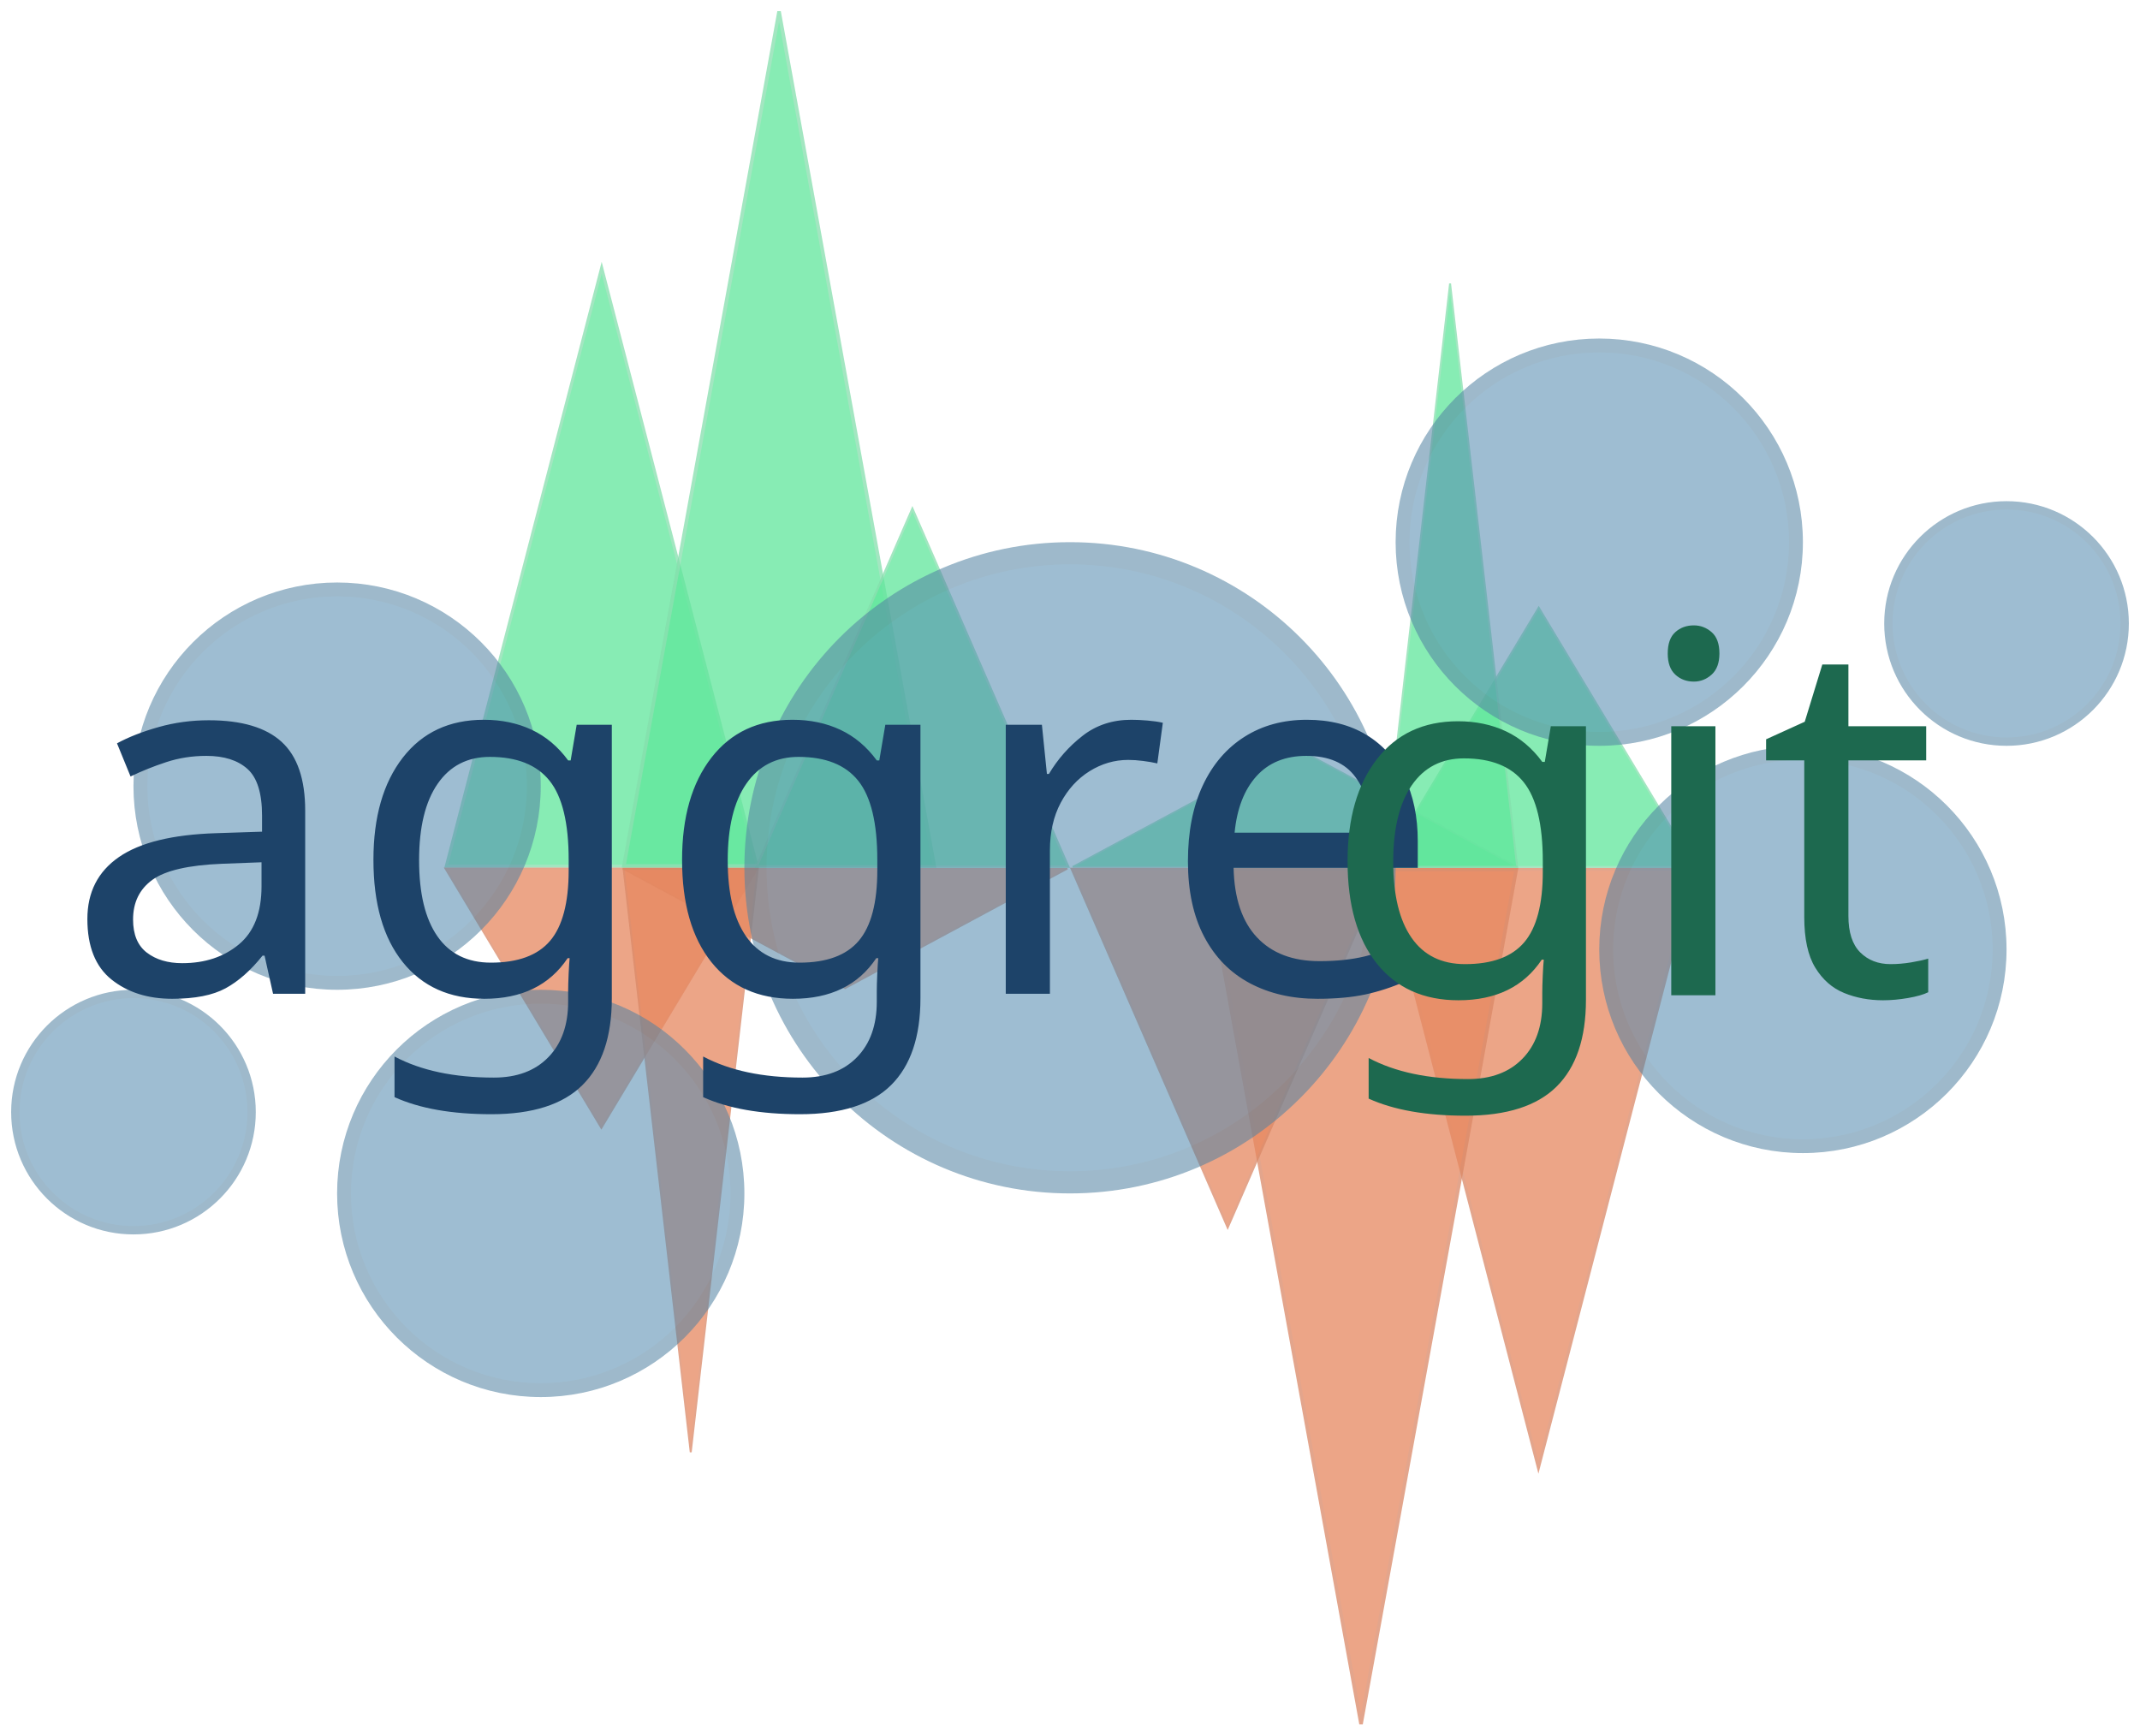
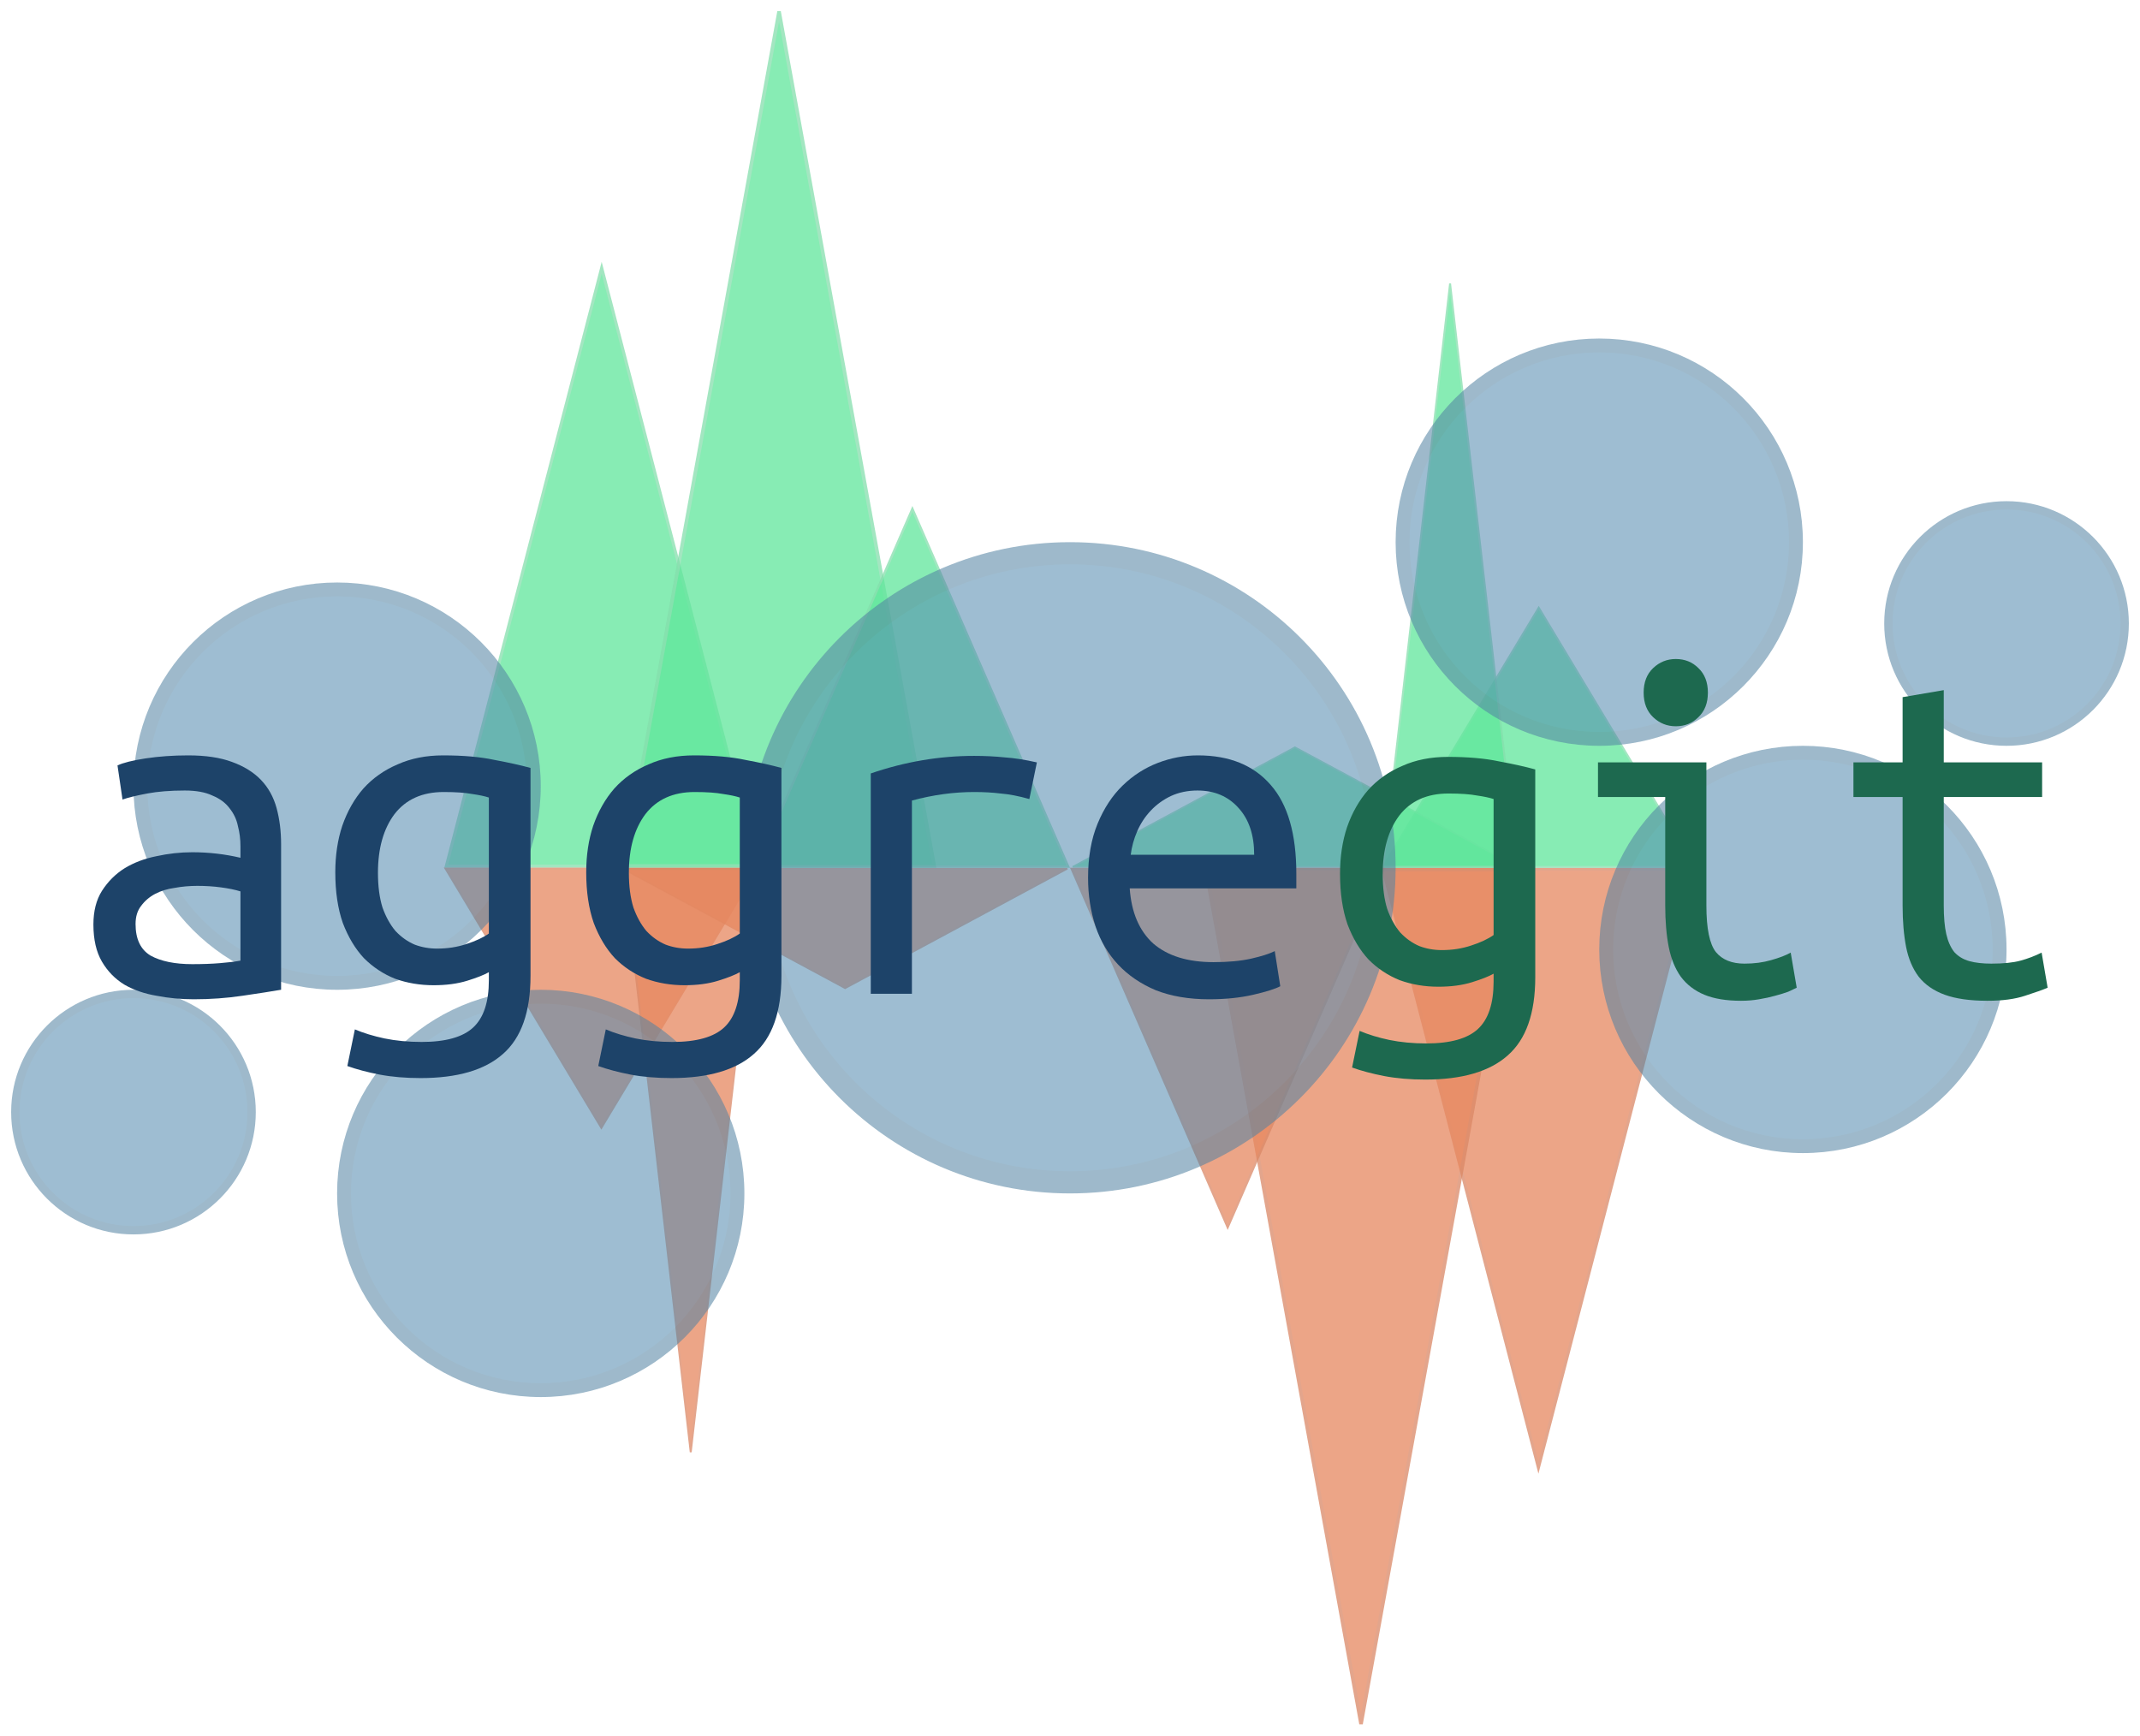
<svg xmlns="http://www.w3.org/2000/svg" width="959.457" height="778.083" viewBox="0 0 959.457 778.083" id="svg2" version="1.1">
  <defs id="defs4" />
  <g id="layer3" style="display:inline;opacity:0.75" transform="translate(-32.27548,-122.9463)">
    <path style="opacity:0.75;fill:#2add79;fill-opacity:1;fill-rule:evenodd;stroke:#5bd390;stroke-width:1.335;stroke-linecap:butt;stroke-linejoin:miter;stroke-miterlimit:4;stroke-dasharray:none;stroke-opacity:1" d="m 232.354,511.295 69.682,-268.313 69.681,268.313 z" id="path4317" />
    <path id="path4319" d="M 371.765,512.354 301.893,628.562 232.021,512.354 Z" style="opacity:0.75;fill:#dd5f2a;fill-opacity:1;fill-rule:evenodd;stroke:#ce5f31;stroke-width:0.88;stroke-linecap:butt;stroke-linejoin:miter;stroke-miterlimit:4;stroke-dasharray:none;stroke-opacity:1" />
    <path id="path4344" d="M 311.99,511.148 381.564,128.089 451.137,511.148 Z" style="opacity:0.75;fill:#2add79;fill-opacity:1;fill-rule:evenodd;stroke:#5bd390;stroke-width:1.594;stroke-linecap:butt;stroke-linejoin:miter;stroke-miterlimit:4;stroke-dasharray:none;stroke-opacity:1" />
    <path style="opacity:0.75;fill:#dd5f2a;fill-opacity:1;fill-rule:evenodd;stroke:#ce5f31;stroke-width:0.714;stroke-linecap:butt;stroke-linejoin:miter;stroke-miterlimit:4;stroke-dasharray:none;stroke-opacity:1" d="m 510.824,512.41 -99.635,53.595 -99.634,-53.595 z" id="path4346" />
    <path style="opacity:0.75;fill:#2add79;fill-opacity:1;fill-rule:evenodd;stroke:#5bd390;stroke-width:1.034;stroke-linecap:butt;stroke-linejoin:miter;stroke-miterlimit:4;stroke-dasharray:none;stroke-opacity:1" d="m 371.482,511.494 69.867,-160.396 69.866,160.396 z" id="path4357" />
    <path id="path4359" d="M 791.699,512.681 722.017,780.994 652.336,512.681 Z" style="opacity:0.75;fill:#dd5f2a;fill-opacity:1;fill-rule:evenodd;stroke:#ce5f31;stroke-width:1.335;stroke-linecap:butt;stroke-linejoin:miter;stroke-miterlimit:4;stroke-dasharray:none;stroke-opacity:1" />
    <path style="opacity:0.75;fill:#2add79;fill-opacity:1;fill-rule:evenodd;stroke:#5bd390;stroke-width:0.88;stroke-linecap:butt;stroke-linejoin:miter;stroke-miterlimit:4;stroke-dasharray:none;stroke-opacity:1" d="M 652.287,511.622 722.16,395.414 792.032,511.622 Z" id="path4361" />
    <path style="opacity:0.75;fill:#dd5f2a;fill-opacity:1;fill-rule:evenodd;stroke:#ce5f31;stroke-width:1.594;stroke-linecap:butt;stroke-linejoin:miter;stroke-miterlimit:4;stroke-dasharray:none;stroke-opacity:1" d="M 712.062,512.828 642.489,895.887 572.916,512.828 Z" id="path4363" />
    <path id="path4365" d="m 513.228,511.566 99.635,-53.595 99.634,53.595 z" style="opacity:0.75;fill:#2add79;fill-opacity:1;fill-rule:evenodd;stroke:#5bd390;stroke-width:0.714;stroke-linecap:butt;stroke-linejoin:miter;stroke-miterlimit:4;stroke-dasharray:none;stroke-opacity:1" />
    <path id="path4367" d="M 652.614,512.528 582.703,673.094 512.793,512.528 Z" style="opacity:0.75;fill:#dd5f2a;fill-opacity:1;fill-rule:evenodd;stroke:#ce5f31;stroke-width:1.035;stroke-linecap:butt;stroke-linejoin:miter;stroke-miterlimit:4;stroke-dasharray:none;stroke-opacity:1" />
    <path id="path4389" d="M 372.049,512.519 341.96,774.021 311.872,512.519 Z" style="opacity:0.75;fill:#dd5f2a;fill-opacity:1;fill-rule:evenodd;stroke:#ce5f31;stroke-width:0.866;stroke-linecap:butt;stroke-linejoin:miter;stroke-miterlimit:4;stroke-dasharray:none;stroke-opacity:1" />
    <path style="opacity:0.75;fill:#2add79;fill-opacity:1;fill-rule:evenodd;stroke:#5bd390;stroke-width:0.866;stroke-linecap:butt;stroke-linejoin:miter;stroke-miterlimit:4;stroke-dasharray:none;stroke-opacity:1" d="m 652.321,511.566 30.088,-261.502 30.088,261.502 z" id="path4391" />
  </g>
  <g id="layer2" style="display:inline;opacity:0.75" transform="translate(-32.27548,-122.9463)">
    <circle cy="512.01" cx="-512.004" id="circle4266" style="opacity:0.75;fill:#528aaf;fill-opacity:1;stroke:#5282a1;stroke-width:9.931;stroke-linecap:round;stroke-linejoin:round;stroke-miterlimit:4;stroke-dasharray:none;stroke-dashoffset:0;stroke-opacity:1" transform="scale(-1,1)" r="141.024" />
    <circle style="opacity:0.75;fill:#528aaf;fill-opacity:1;stroke:#5282a1;stroke-width:6.211;stroke-linecap:round;stroke-linejoin:round;stroke-miterlimit:4;stroke-dasharray:none;stroke-dashoffset:0;stroke-opacity:1" id="circle4279" cx="-274.714" cy="658" transform="scale(-1,1)" r="88.194" />
    <circle cy="475.401" cx="-183.415" id="circle4285" style="opacity:0.75;fill:#528aaf;fill-opacity:1;stroke:#5282a1;stroke-width:6.211;stroke-linecap:round;stroke-linejoin:round;stroke-miterlimit:4;stroke-dasharray:none;stroke-dashoffset:0;stroke-opacity:1" transform="scale(-1,1)" r="88.194" />
    <circle style="opacity:0.75;fill:#528aaf;fill-opacity:1;stroke:#5282a1;stroke-width:6.211;stroke-linecap:round;stroke-linejoin:round;stroke-miterlimit:4;stroke-dasharray:none;stroke-dashoffset:0;stroke-opacity:1" id="circle4287" cx="-749.294" cy="366.021" transform="scale(-1,1)" r="88.194" />
    <circle cy="548.62" cx="-840.593" id="circle4289" style="opacity:0.75;fill:#528aaf;fill-opacity:1;stroke:#5282a1;stroke-width:6.211;stroke-linecap:round;stroke-linejoin:round;stroke-miterlimit:4;stroke-dasharray:none;stroke-dashoffset:0;stroke-opacity:1" transform="scale(-1,1)" r="88.194" />
    <circle style="opacity:0.75;fill:#528aaf;fill-opacity:1;stroke:#5282a1;stroke-width:3.731;stroke-linecap:round;stroke-linejoin:round;stroke-miterlimit:4;stroke-dasharray:none;stroke-dashoffset:0;stroke-opacity:1" id="circle4291" cx="-92.115" cy="621.54" transform="scale(-1,1)" r="52.974" />
    <circle transform="scale(-1,1)" cy="402.481" cx="-931.893" id="circle4321" style="opacity:0.75;fill:#528aaf;fill-opacity:1;stroke:#5282a1;stroke-width:3.731;stroke-linecap:round;stroke-linejoin:round;stroke-miterlimit:4;stroke-dasharray:none;stroke-dashoffset:0;stroke-opacity:1" r="52.974" />
  </g>
  <g id="layer1" transform="translate(-32.27548,-151.3085)" style="display:inline">
-     <text xml:space="preserve" style="font-style:normal;font-variant:normal;font-weight:normal;font-stretch:normal;font-size:225px;line-height:125%;font-family:'Ubuntu Mono';-inkscape-font-specification:'Ubuntu Mono, Normal';text-align:start;letter-spacing:0px;word-spacing:0px;writing-mode:lr-tb;text-anchor:start;fill:#1d4369;fill-opacity:1;stroke:none;stroke-width:1px;stroke-linecap:butt;stroke-linejoin:miter;stroke-opacity:1" x="61.104" y="596.848" id="text4182">
-       <tspan id="tspan4184" x="61.104" y="596.848" style="font-style:normal;font-variant:normal;font-weight:normal;font-stretch:normal;font-size:225px;line-height:125%;font-family:'Ubuntu Mono';-inkscape-font-specification:'Ubuntu Mono, Normal';text-align:start;writing-mode:lr-tb;text-anchor:start;fill:#1d4369;fill-opacity:1">aggre</tspan>
-     </text>
-     <text id="text4185" y="597.518" x="624.074" style="font-style:normal;font-variant:normal;font-weight:normal;font-stretch:normal;font-size:225px;line-height:125%;font-family:'Ubuntu Mono';-inkscape-font-specification:'Ubuntu Mono, Normal';text-align:start;letter-spacing:0px;word-spacing:0px;writing-mode:lr-tb;text-anchor:start;fill:#1d694f;fill-opacity:1;stroke:none;stroke-width:1px;stroke-linecap:butt;stroke-linejoin:miter;stroke-opacity:1" xml:space="preserve">
-       <tspan style="font-style:normal;font-variant:normal;font-weight:normal;font-stretch:normal;font-size:225px;line-height:125%;font-family:'Ubuntu Mono';-inkscape-font-specification:'Ubuntu Mono, Normal';text-align:start;writing-mode:lr-tb;text-anchor:start;fill:#1d694f;fill-opacity:1" y="597.518" x="624.074" id="tspan4187">git</tspan>
-     </text>
+     <g style="font-style:normal;font-variant:normal;font-weight:normal;font-stretch:normal;font-size:225px;line-height:125%;font-family:'Ubuntu Mono';-inkscape-font-specification:'Ubuntu Mono, Normal';text-align:start;letter-spacing:0px;word-spacing:0px;writing-mode:lr-tb;text-anchor:start;fill:#1d4369;fill-opacity:1;stroke:none;stroke-width:1px;stroke-linecap:butt;stroke-linejoin:miter;stroke-opacity:1" id="text4182">
+       <path d="m 118.479,583.573 q 6.975,0 12.375,-0.45 5.625,-0.45 9.225,-1.125 l 0,-31.05 q -3.6,-1.125 -8.775,-1.8 -4.95,-0.675 -10.575,-0.675 -5.175,0 -10.125,0.9 -4.95,0.675 -8.775,2.7 -3.825,2.025 -6.3,5.4 -2.475,3.15 -2.475,8.1 0,10.125 6.75,14.175 6.975,3.825 18.675,3.825 z m -1.8,-93.6 q 11.7,0 19.575,2.925 8.1,2.925 13.05,8.1 4.95,5.175 6.975,12.6 2.025,7.425 2.025,16.2 l 0,65.25 q -6.525,1.125 -17.325,2.7 -10.575,1.575 -21.825,1.575 -8.55,0 -16.65,-1.575 -8.1,-1.35 -14.4,-4.95 -6.3,-3.825 -10.125,-10.35 -3.825,-6.525 -3.825,-16.65 0,-9 3.825,-15.075 4.05,-6.3 10.125,-10.125 6.3,-3.825 14.175,-5.4 8.1,-1.8 16.2,-1.8 11.025,0 21.6,2.475 l 0,-5.175 q 0,-4.725 -1.125,-9 -0.9,-4.5 -3.825,-8.1 -2.7,-3.6 -7.65,-5.625 -4.725,-2.25 -12.375,-2.25 -9.675,0 -16.875,1.35 -7.2,1.35 -11.025,2.7 l -2.25,-15.3 q 3.825,-1.8 12.6,-3.15 9,-1.35 19.125,-1.35 z" style="font-style:normal;font-variant:normal;font-weight:normal;font-stretch:normal;font-size:225px;line-height:125%;font-family:'Ubuntu Mono';-inkscape-font-specification:'Ubuntu Mono, Normal';text-align:start;writing-mode:lr-tb;text-anchor:start;fill:#1d4369;fill-opacity:1" id="path4185" />
+       <path d="m 251.454,587.173 q -3.15,1.8 -9.675,3.825 -6.525,2.025 -15.075,2.025 -9.225,0 -17.325,-2.925 -7.875,-3.15 -13.95,-9.225 -5.85,-6.3 -9.45,-15.75 -3.375,-9.675 -3.375,-22.725 0,-11.475 3.15,-20.925 3.375,-9.675 9.45,-16.65 6.3,-6.975 15.3,-10.8 9,-4.05 20.475,-4.05 13.5,0 22.95,2.025 9.675,1.8 16.2,3.6 l 0,93.15 q 0,24.3 -12.375,35.1 -12.15,10.8 -36.9,10.8 -10.125,0 -18.45,-1.575 -8.1,-1.575 -14.4,-3.825 l 3.375,-16.425 q 5.85,2.475 13.275,4.05 7.65,1.575 16.65,1.575 16.2,0 23.175,-6.525 6.975,-6.525 6.975,-21.15 l 0,-3.6 z m 0,-78.3 q -2.7,-0.9 -7.425,-1.575 -4.725,-0.9 -12.825,-0.9 -14.4,0 -22.05,9.9 -7.425,9.9 -7.425,26.325 0,9 2.025,15.525 2.25,6.3 5.85,10.575 3.825,4.05 8.55,6.075 4.725,1.8 10.125,1.8 6.975,0 13.05,-2.025 6.3,-2.025 10.125,-4.725 l 0,-60.975 z" style="font-style:normal;font-variant:normal;font-weight:normal;font-stretch:normal;font-size:225px;line-height:125%;font-family:'Ubuntu Mono';-inkscape-font-specification:'Ubuntu Mono, Normal';text-align:start;writing-mode:lr-tb;text-anchor:start;fill:#1d4369;fill-opacity:1" id="path4187" />
+       <path d="m 363.954,587.173 q -3.15,1.8 -9.675,3.825 -6.525,2.025 -15.075,2.025 -9.225,0 -17.325,-2.925 -7.875,-3.15 -13.95,-9.225 -5.85,-6.3 -9.45,-15.75 -3.375,-9.675 -3.375,-22.725 0,-11.475 3.15,-20.925 3.375,-9.675 9.45,-16.65 6.3,-6.975 15.3,-10.8 9,-4.05 20.475,-4.05 13.5,0 22.95,2.025 9.675,1.8 16.2,3.6 l 0,93.15 q 0,24.3 -12.375,35.1 -12.15,10.8 -36.9,10.8 -10.125,0 -18.45,-1.575 -8.1,-1.575 -14.4,-3.825 l 3.375,-16.425 q 5.85,2.475 13.275,4.05 7.65,1.575 16.65,1.575 16.2,0 23.175,-6.525 6.975,-6.525 6.975,-21.15 l 0,-3.6 z m 0,-78.3 q -2.7,-0.9 -7.425,-1.575 -4.725,-0.9 -12.825,-0.9 -14.4,0 -22.05,9.9 -7.425,9.9 -7.425,26.325 0,9 2.025,15.525 2.25,6.3 5.85,10.575 3.825,4.05 8.55,6.075 4.725,1.8 10.125,1.8 6.975,0 13.05,-2.025 6.3,-2.025 10.125,-4.725 l 0,-60.975 z" style="font-style:normal;font-variant:normal;font-weight:normal;font-stretch:normal;font-size:225px;line-height:125%;font-family:'Ubuntu Mono';-inkscape-font-specification:'Ubuntu Mono, Normal';text-align:start;writing-mode:lr-tb;text-anchor:start;fill:#1d4369;fill-opacity:1" id="path4189" />
+       <path d="m 422.679,596.848 0,-98.775 q 22.95,-7.875 46.35,-7.875 7.2,0 13.725,0.675 6.525,0.45 14.4,2.25 l -3.375,16.425 q -7.2,-2.025 -12.825,-2.475 -5.4,-0.675 -11.925,-0.675 -13.725,0 -27.9,3.825 l 0,86.625 -18.45,0 z" style="font-style:normal;font-variant:normal;font-weight:normal;font-stretch:normal;font-size:225px;line-height:125%;font-family:'Ubuntu Mono';-inkscape-font-specification:'Ubuntu Mono, Normal';text-align:start;writing-mode:lr-tb;text-anchor:start;fill:#1d4369;fill-opacity:1" id="path4191" />
+       <path d="m 569.379,489.973 q 21.15,0 32.625,13.275 11.475,13.05 11.475,39.825 l 0,6.525 -74.7,0 q 1.125,16.2 10.575,24.75 9.675,8.325 27,8.325 9.9,0 16.875,-1.575 6.975,-1.575 10.575,-3.375 l 2.475,15.75 q -3.375,1.8 -12.15,3.825 -8.775,2.025 -19.8,2.025 -13.5,0 -23.85,-4.05 -10.125,-4.275 -16.875,-11.475 -6.75,-7.2 -10.125,-17.1 -3.375,-10.125 -3.375,-21.825 0,-13.95 4.275,-24.3 4.275,-10.35 11.25,-17.1 6.975,-6.75 15.75,-10.125 8.775,-3.375 18,-3.375 z m 25.2,44.55 q 0,-13.275 -6.975,-20.925 -6.975,-7.875 -18.45,-7.875 -6.525,0 -11.925,2.475 -5.175,2.475 -9,6.525 -3.825,4.05 -6.075,9.225 -2.25,5.175 -2.925,10.575 l 55.35,0 z" style="font-style:normal;font-variant:normal;font-weight:normal;font-stretch:normal;font-size:225px;line-height:125%;font-family:'Ubuntu Mono';-inkscape-font-specification:'Ubuntu Mono, Normal';text-align:start;writing-mode:lr-tb;text-anchor:start;fill:#1d4369;fill-opacity:1" id="path4193" />
+     </g>
+     <g style="font-style:normal;font-variant:normal;font-weight:normal;font-stretch:normal;font-size:225px;line-height:125%;font-family:'Ubuntu Mono';-inkscape-font-specification:'Ubuntu Mono, Normal';text-align:start;letter-spacing:0px;word-spacing:0px;writing-mode:lr-tb;text-anchor:start;fill:#1d694f;fill-opacity:1;stroke:none;stroke-width:1px;stroke-linecap:butt;stroke-linejoin:miter;stroke-opacity:1" id="text4185">
+       <path d="m 701.924,587.843 q -3.15,1.8 -9.675,3.825 -6.525,2.025 -15.075,2.025 -9.225,0 -17.325,-2.925 -7.875,-3.15 -13.95,-9.225 -5.85,-6.3 -9.45,-15.75 -3.375,-9.675 -3.375,-22.725 0,-11.475 3.15,-20.925 3.375,-9.675 9.45,-16.65 6.3,-6.975 15.3,-10.8 9,-4.05 20.475,-4.05 13.5,0 22.95,2.025 9.675,1.8 16.2,3.6 l 0,93.15 q 0,24.3 -12.375,35.1 -12.15,10.8 -36.9,10.8 -10.125,0 -18.45,-1.575 -8.1,-1.575 -14.4,-3.825 l 3.375,-16.425 q 5.85,2.475 13.275,4.05 7.65,1.575 16.65,1.575 16.2,0 23.175,-6.525 6.975,-6.525 6.975,-21.15 l 0,-3.6 z m 0,-78.3 q -2.7,-0.9 -7.425,-1.575 -4.725,-0.9 -12.825,-0.9 -14.4,0 -22.05,9.9 -7.425,9.9 -7.425,26.325 0,9 2.025,15.525 2.25,6.3 5.85,10.575 3.825,4.05 8.55,6.075 4.725,1.8 10.125,1.8 6.975,0 13.05,-2.025 6.3,-2.025 10.125,-4.725 l 0,-60.975 z" style="font-style:normal;font-variant:normal;font-weight:normal;font-stretch:normal;font-size:225px;line-height:125%;font-family:'Ubuntu Mono';-inkscape-font-specification:'Ubuntu Mono, Normal';text-align:start;writing-mode:lr-tb;text-anchor:start;fill:#1d694f;fill-opacity:1" id="path4196" />
+       <path d="m 783.599,476.918 q -5.85,0 -10.125,-4.05 -4.275,-4.05 -4.275,-11.025 0,-6.975 4.275,-11.025 4.275,-4.05 10.125,-4.05 6.075,0 10.125,4.05 4.275,4.05 4.275,11.025 0,6.975 -4.275,11.025 -4.05,4.05 -10.125,4.05 z m -4.725,31.725 -30.15,0 0,-15.525 48.6,0 0,64.125 q 0,15.525 4.275,20.925 4.275,5.175 12.825,5.175 6.525,0 11.925,-1.575 5.625,-1.575 8.775,-3.375 l 2.7,15.75 q -1.35,0.675 -3.825,1.8 -2.475,0.9 -5.85,1.8 -3.15,0.9 -7.2,1.575 -3.825,0.675 -8.1,0.675 -9.9,0 -16.425,-2.7 -6.525,-2.7 -10.575,-8.1 -3.825,-5.4 -5.4,-13.275 -1.575,-8.1 -1.575,-18.675 l 0,-48.6 z" style="font-style:normal;font-variant:normal;font-weight:normal;font-stretch:normal;font-size:225px;line-height:125%;font-family:'Ubuntu Mono';-inkscape-font-specification:'Ubuntu Mono, Normal';text-align:start;writing-mode:lr-tb;text-anchor:start;fill:#1d694f;fill-opacity:1" id="path4198" />
+       <path d="m 903.749,493.118 44.1,0 0,15.525 -44.1,0 0,48.6 q 0,7.875 1.125,12.825 1.125,4.95 3.6,8.1 2.7,2.925 6.75,4.05 4.05,1.125 9.9,1.125 8.1,0 13.05,-1.35 4.95,-1.35 9.45,-3.6 l 2.7,15.75 q -3.15,1.35 -10.125,3.6 -6.75,2.25 -16.875,2.25 -11.7,0 -19.125,-2.7 -7.425,-2.7 -11.7,-8.1 -4.05,-5.4 -5.625,-13.275 -1.575,-8.1 -1.575,-18.675 l 0,-48.6 -22.05,0 0,-15.525 22.05,0 0,-29.25 18.45,-3.15 0,32.4 z" style="font-style:normal;font-variant:normal;font-weight:normal;font-stretch:normal;font-size:225px;line-height:125%;font-family:'Ubuntu Mono';-inkscape-font-specification:'Ubuntu Mono, Normal';text-align:start;writing-mode:lr-tb;text-anchor:start;fill:#1d694f;fill-opacity:1" id="path4200" />
+     </g>
  </g>
</svg>
